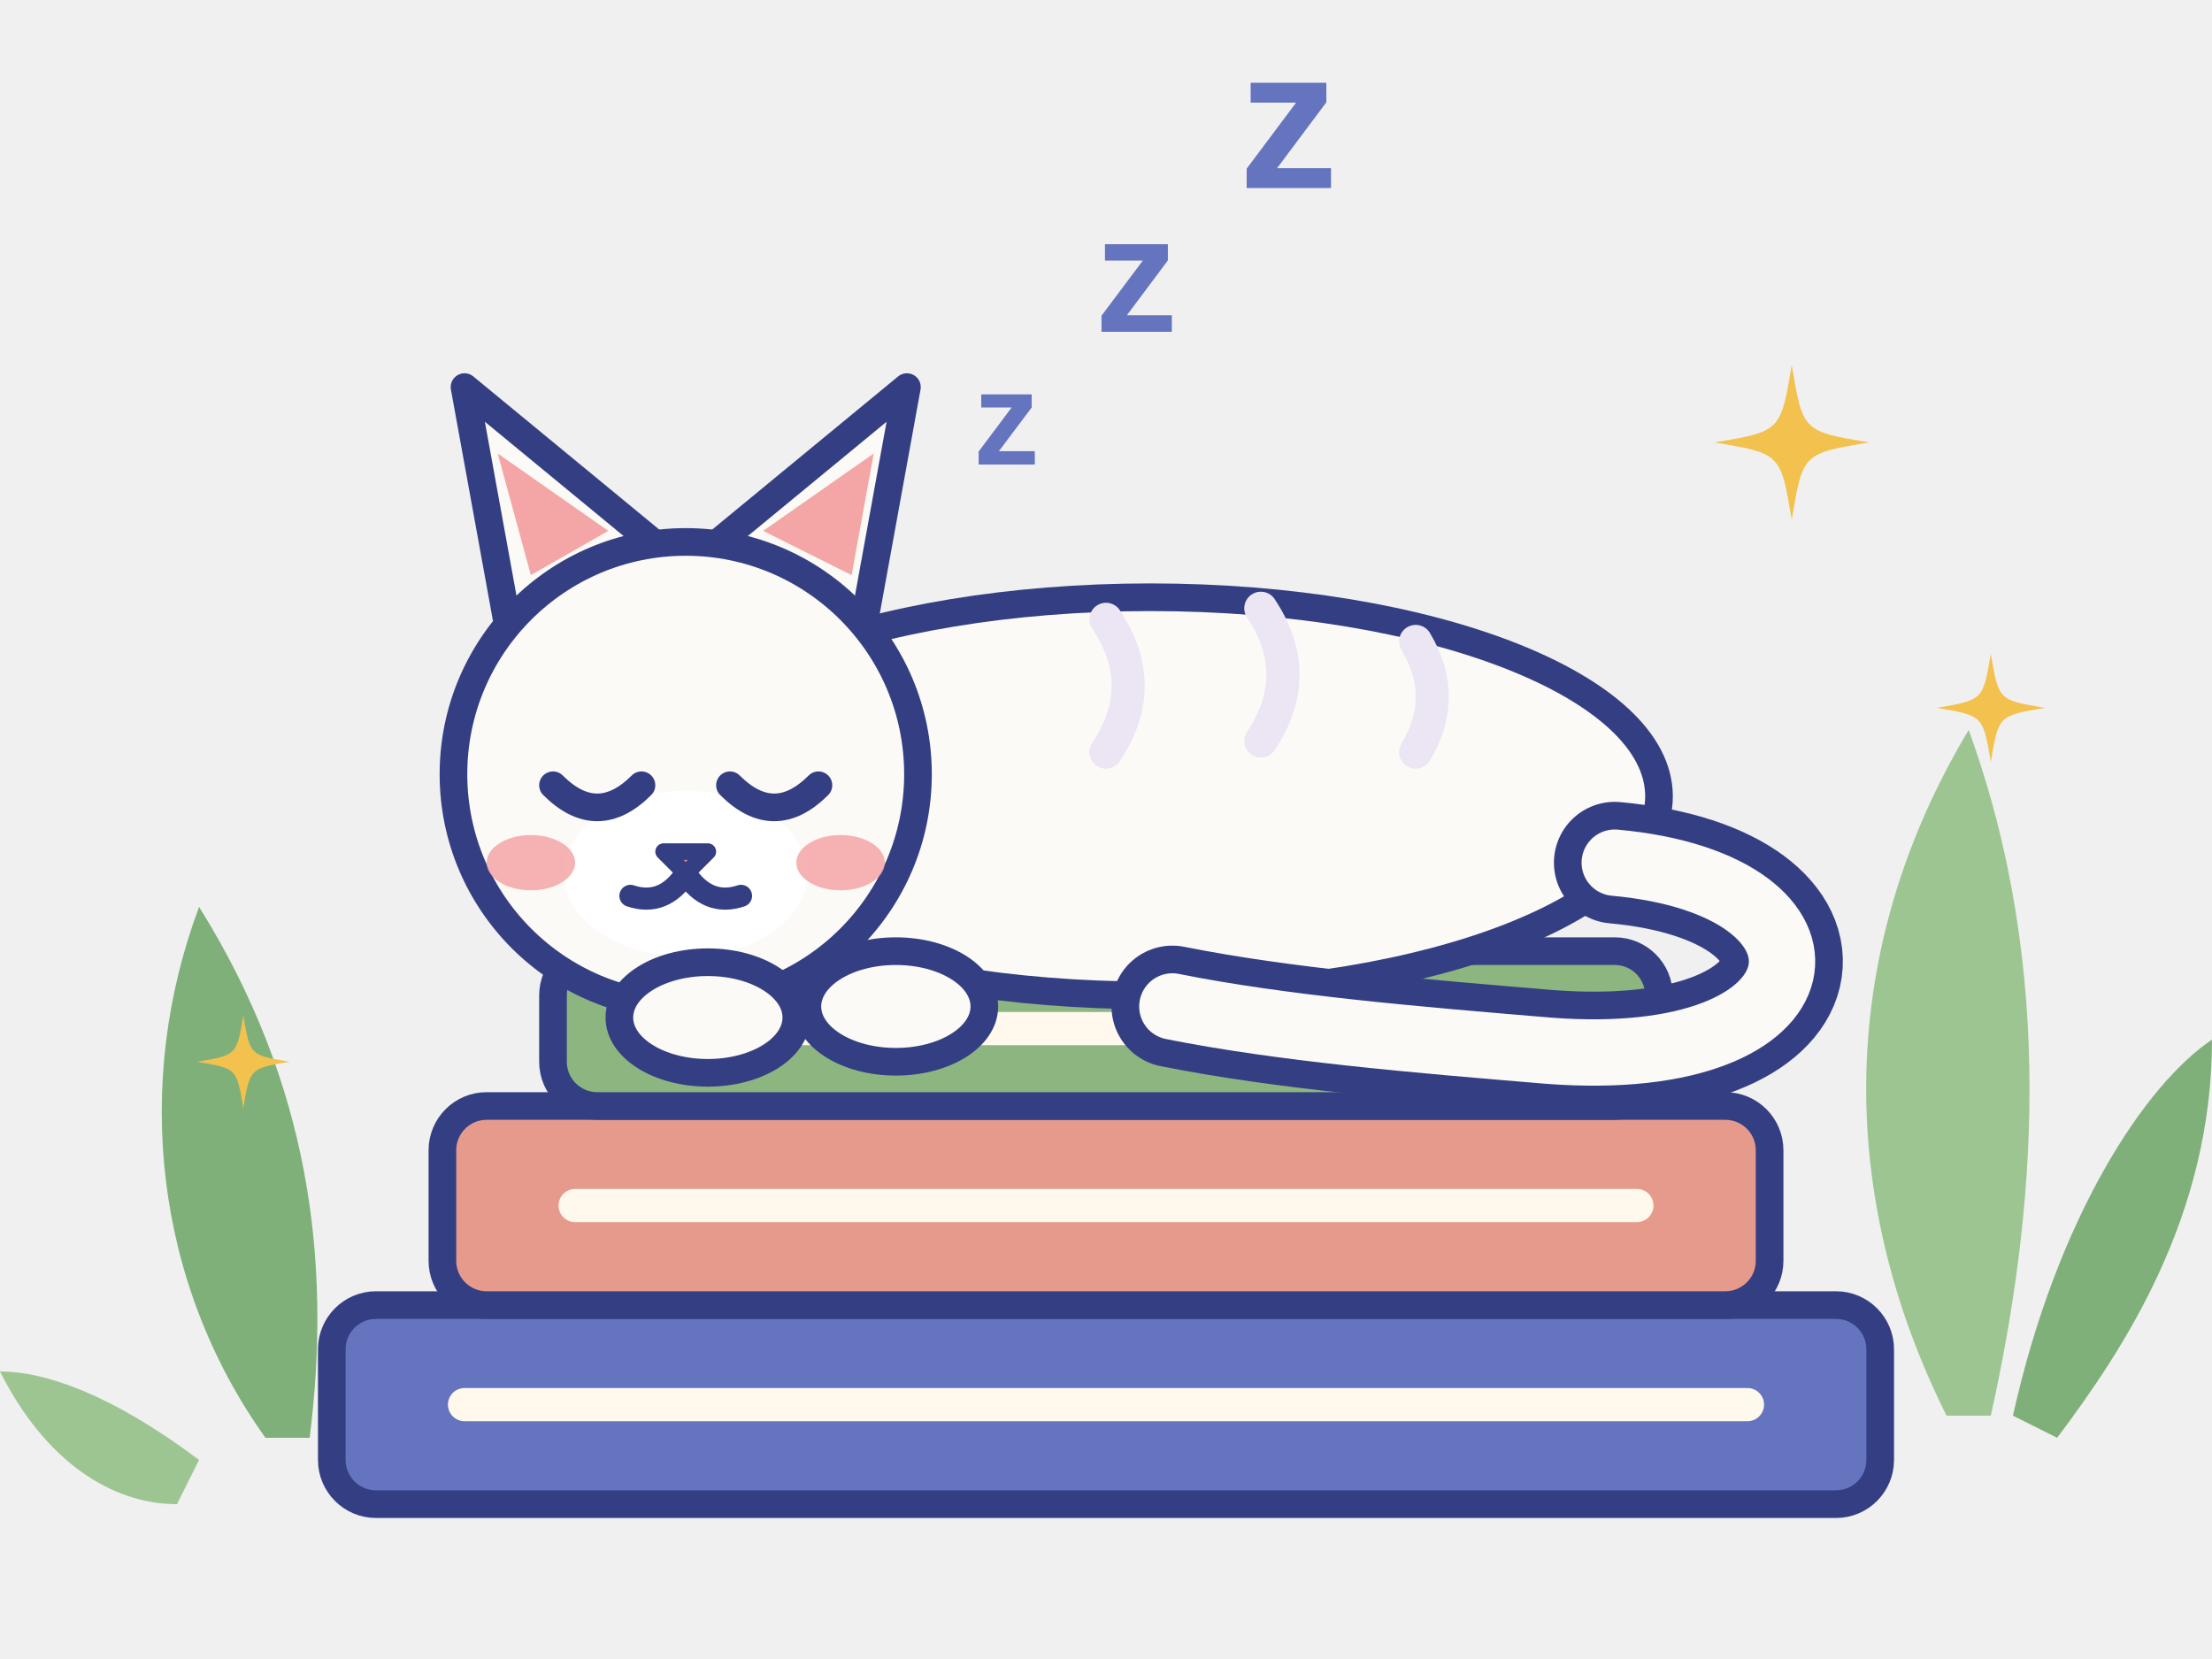
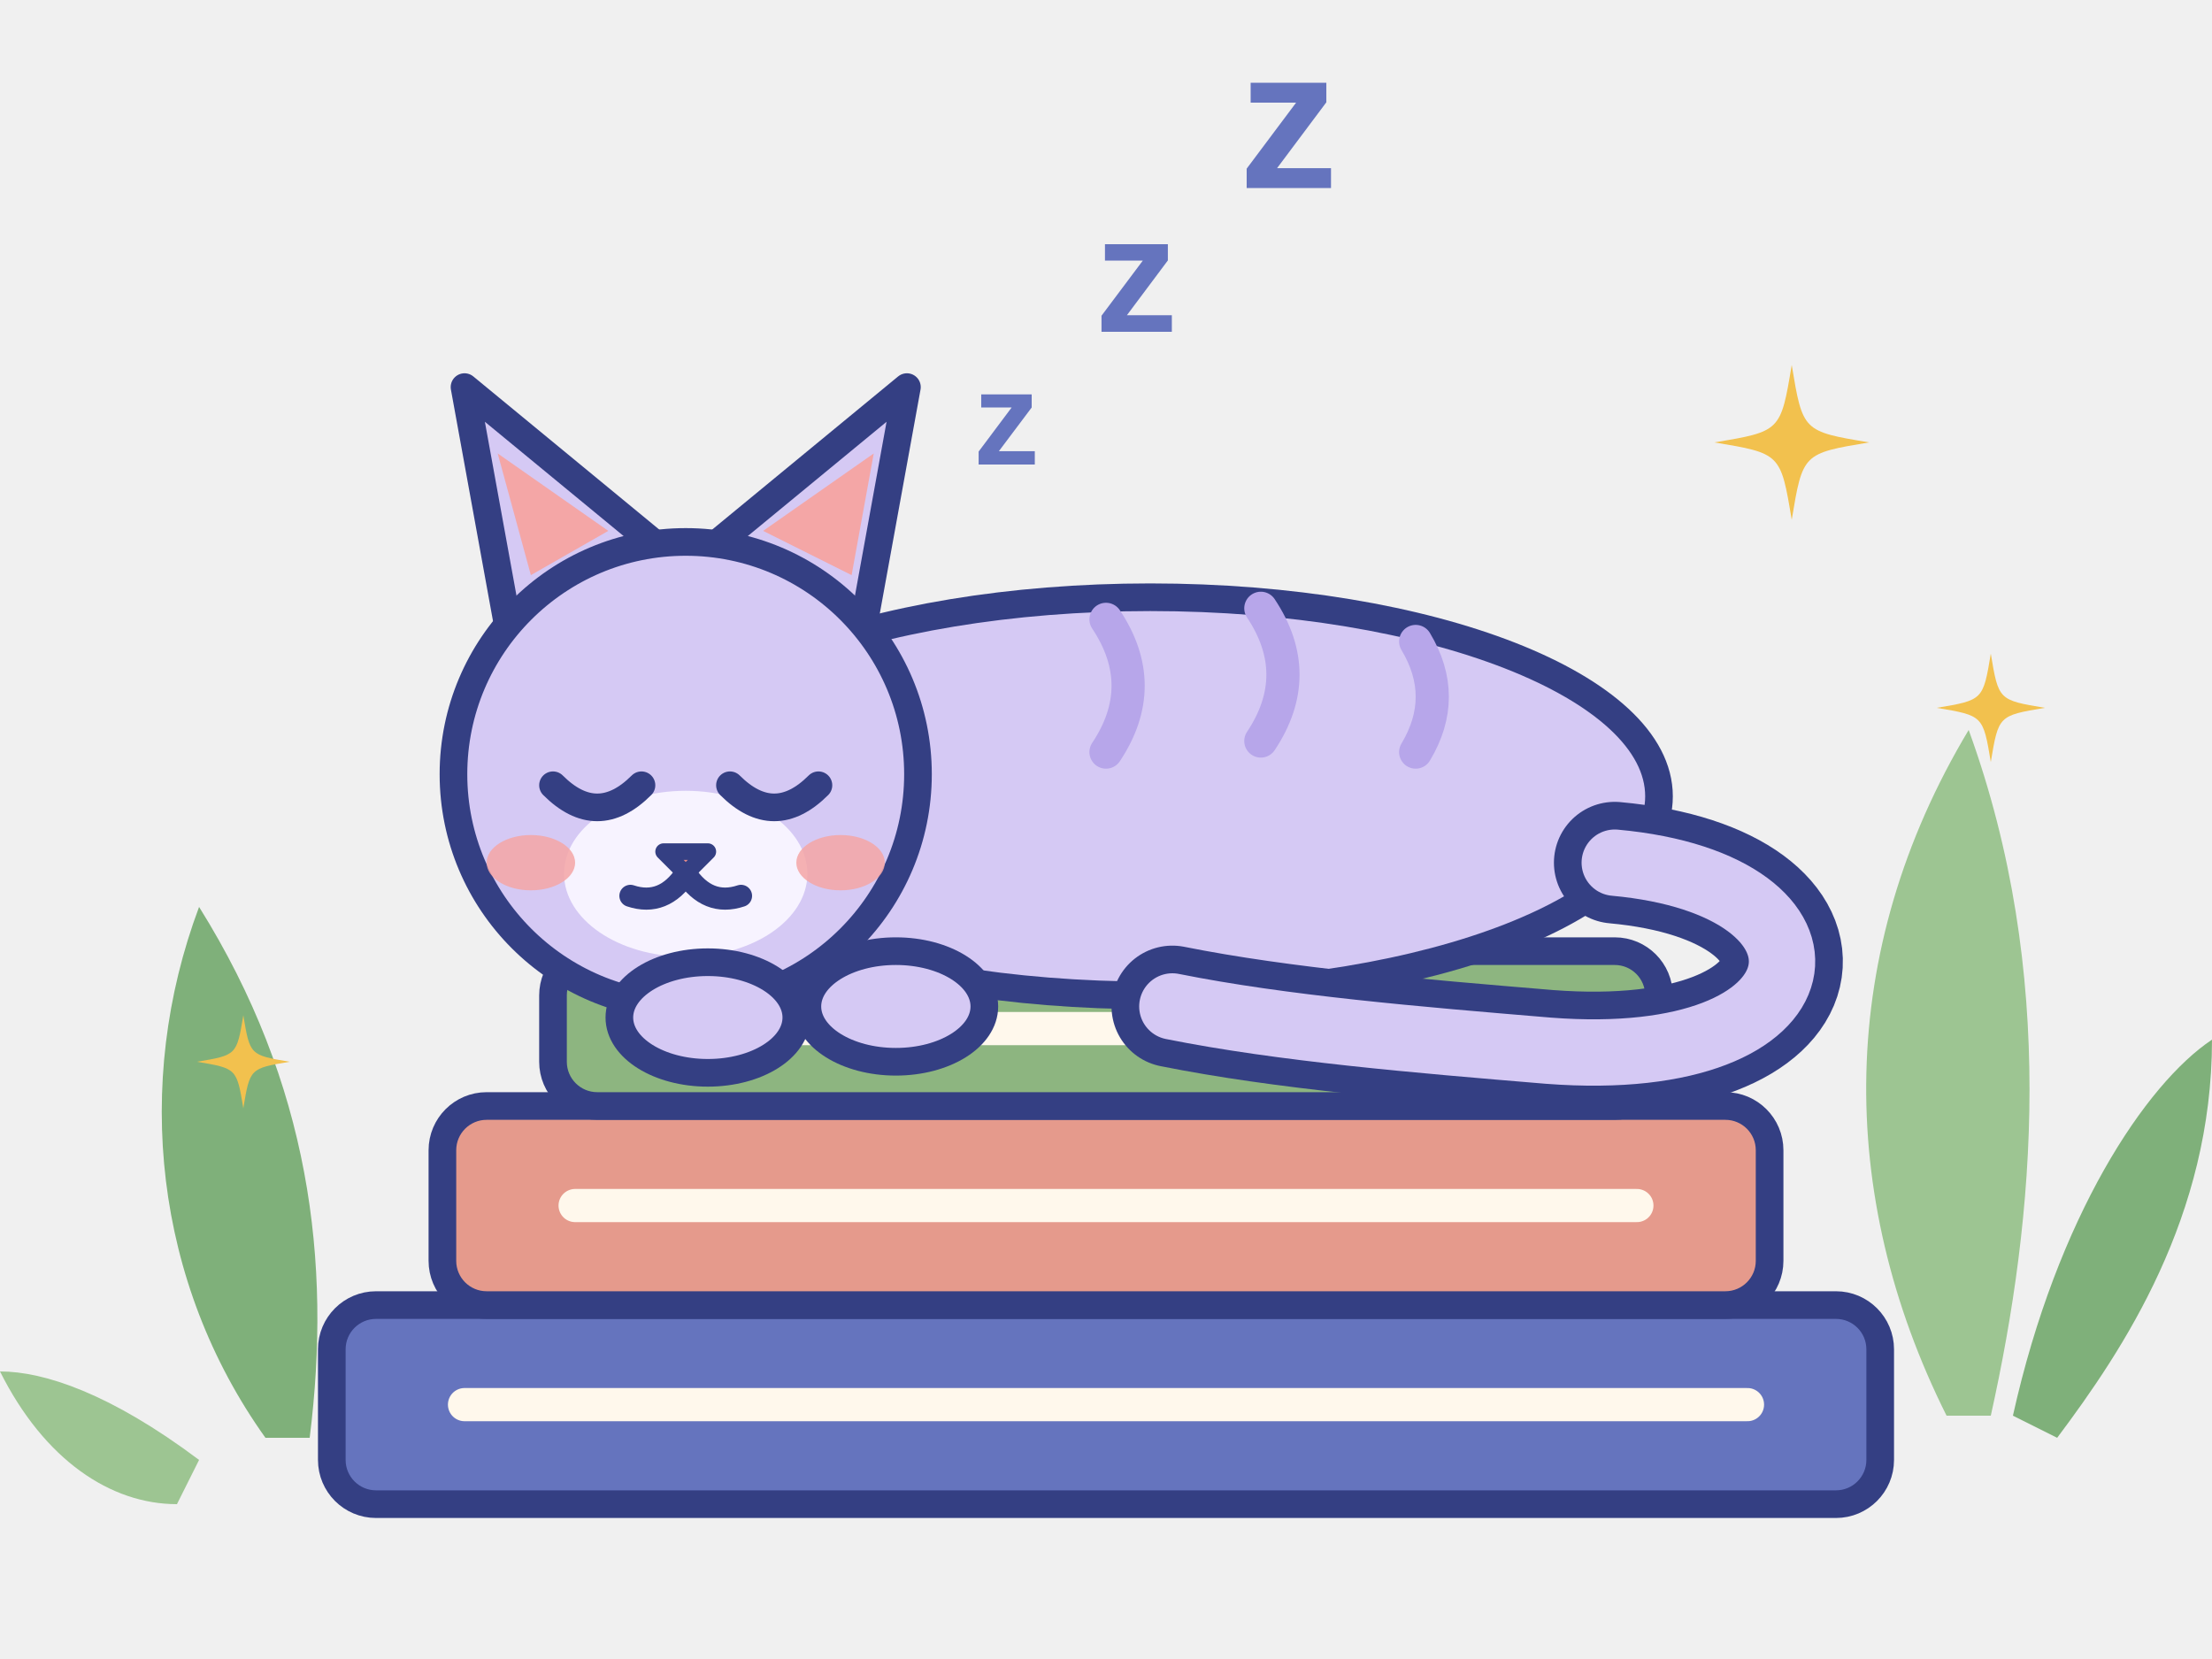
- <svg xmlns="http://www.w3.org/2000/svg" viewBox="0 0 200 150" role="img" aria-label="A white sleeping cat on a stack of books">
+ <svg xmlns="http://www.w3.org/2000/svg" viewBox="0 0 200 150" role="img" aria-label="A lavender sleeping cat on a stack of books">
  <g fill="#9DC592">
    <path d="M176 128C166 108 166 86 178 66C186 88 184 110 180 128Z" />
    <path d="M182 128C186 110 194 98 200 94C200 110 192 122 186 130Z" fill="#7FB07A" />
    <path d="M168 128C158 116 150 112 142 112C146 122 156 128 166 132Z" fill="#7FB07A" />
    <path d="M24 130C14 116 12 98 18 82C28 98 30 114 28 130Z" fill="#7FB07A" />
    <path d="M30 132C36 118 44 112 52 112C48 124 40 130 32 134Z" />
    <path d="M18 132C10 126 4 124 0 124C4 132 10 136 16 136Z" />
  </g>
  <g stroke="#343F83" stroke-width="2.5" stroke-linecap="round" stroke-linejoin="round">
    <rect x="30" y="118" width="140" height="18" rx="4" fill="#6574BE" />
    <line x1="42" y1="127" x2="158" y2="127" stroke="#FFF8EC" stroke-width="3" />
    <rect x="40" y="100" width="120" height="18" rx="4" fill="#E59A8C" />
    <line x1="52" y1="109" x2="148" y2="109" stroke="#FFF8EC" stroke-width="3" />
    <rect x="50" y="86" width="100" height="14" rx="4" fill="#8DB580" />
    <line x1="60" y1="93" x2="140" y2="93" stroke="#FFF8EC" stroke-width="3" />
-     <ellipse cx="104" cy="72" rx="46" ry="18" fill="#FCFAF6" />
-     <path d="M100 56q4 6 0 12M114 55q4 6 0 12M128 58q3 5 0 10" fill="none" stroke="#ECE6F4" stroke-width="3" />
+     <ellipse cx="104" cy="72" rx="46" ry="18" fill="#D5C9F4" />
+     <path d="M100 56q4 6 0 12M114 55q4 6 0 12M128 58q3 5 0 10" fill="none" stroke="#B7A6EA" stroke-width="3" />
    <path d="M146 78C168 80 166 97 140 95C128 94 116 93 106 91" fill="none" stroke-width="11" />
-     <path d="M146 78C168 80 166 97 140 95C128 94 116 93 106 91" fill="none" stroke="#FCFAF6" stroke-width="6" />
-     <path d="M46 57L42 35L59 49Z" fill="#FCFAF6" />
-     <path d="M65 49L82 35L78 57Z" fill="#FCFAF6" />
+     <path d="M146 78C168 80 166 97 140 95C128 94 116 93 106 91" fill="none" stroke="#D5C9F4" stroke-width="6" />
+     <path d="M46 57L42 35L59 49Z" fill="#D5C9F4" />
+     <path d="M65 49L82 35L78 57Z" fill="#D5C9F4" />
    <path d="M48 52L45 41L55 48Z" fill="#F4A6A6" stroke="none" />
    <path d="M69 48L79 41L77 52Z" fill="#F4A6A6" stroke="none" />
-     <circle cx="62" cy="70" r="21" fill="#FCFAF6" />
-     <ellipse cx="62" cy="79" rx="11" ry="7.5" fill="#FFFFFF" stroke="none" />
+     <circle cx="62" cy="70" r="21" fill="#D5C9F4" />
+     <ellipse cx="62" cy="79" rx="11" ry="7.5" fill="#F7F3FF" stroke="none" />
    <path d="M50 71q4 4 8 0M66 71q4 4 8 0" fill="none" />
    <path d="M60 77l2 2 2-2z" fill="#E58A8A" stroke-width="1.5" />
    <path d="M62 79q-2 3-5 2M62 79q2 3 5 2" fill="none" stroke-width="2" />
-     <ellipse cx="81" cy="91" rx="8" ry="5" fill="#FCFAF6" />
-     <ellipse cx="64" cy="92" rx="8" ry="5" fill="#FCFAF6" />
+     <ellipse cx="81" cy="91" rx="8" ry="5" fill="#D5C9F4" />
+     <ellipse cx="64" cy="92" rx="8" ry="5" fill="#D5C9F4" />
  </g>
  <ellipse cx="48" cy="78" rx="4" ry="2.5" fill="#F4A6A6" opacity=".85" />
  <ellipse cx="76" cy="78" rx="4" ry="2.5" fill="#F4A6A6" opacity=".85" />
  <g fill="#6574BE" font-family="DM Sans, Arial, sans-serif" font-weight="700">
    <text x="88" y="42" font-size="12">z</text>
    <text x="99" y="30" font-size="15">z</text>
    <text x="112" y="17" font-size="18">z</text>
  </g>
  <g fill="#F2C14E">
    <path transform="translate(162 40)" d="M0-7C1-1 1-1 7 0C1 1 1 1 0 7C-1 1-1 1-7 0C-1-1-1-1 0-7Z" />
    <path transform="translate(180 64) scale(.7)" d="M0-7C1-1 1-1 7 0C1 1 1 1 0 7C-1 1-1 1-7 0C-1-1-1-1 0-7Z" />
    <path transform="translate(22 96) scale(.6)" d="M0-7C1-1 1-1 7 0C1 1 1 1 0 7C-1 1-1 1-7 0C-1-1-1-1 0-7Z" />
  </g>
</svg>
